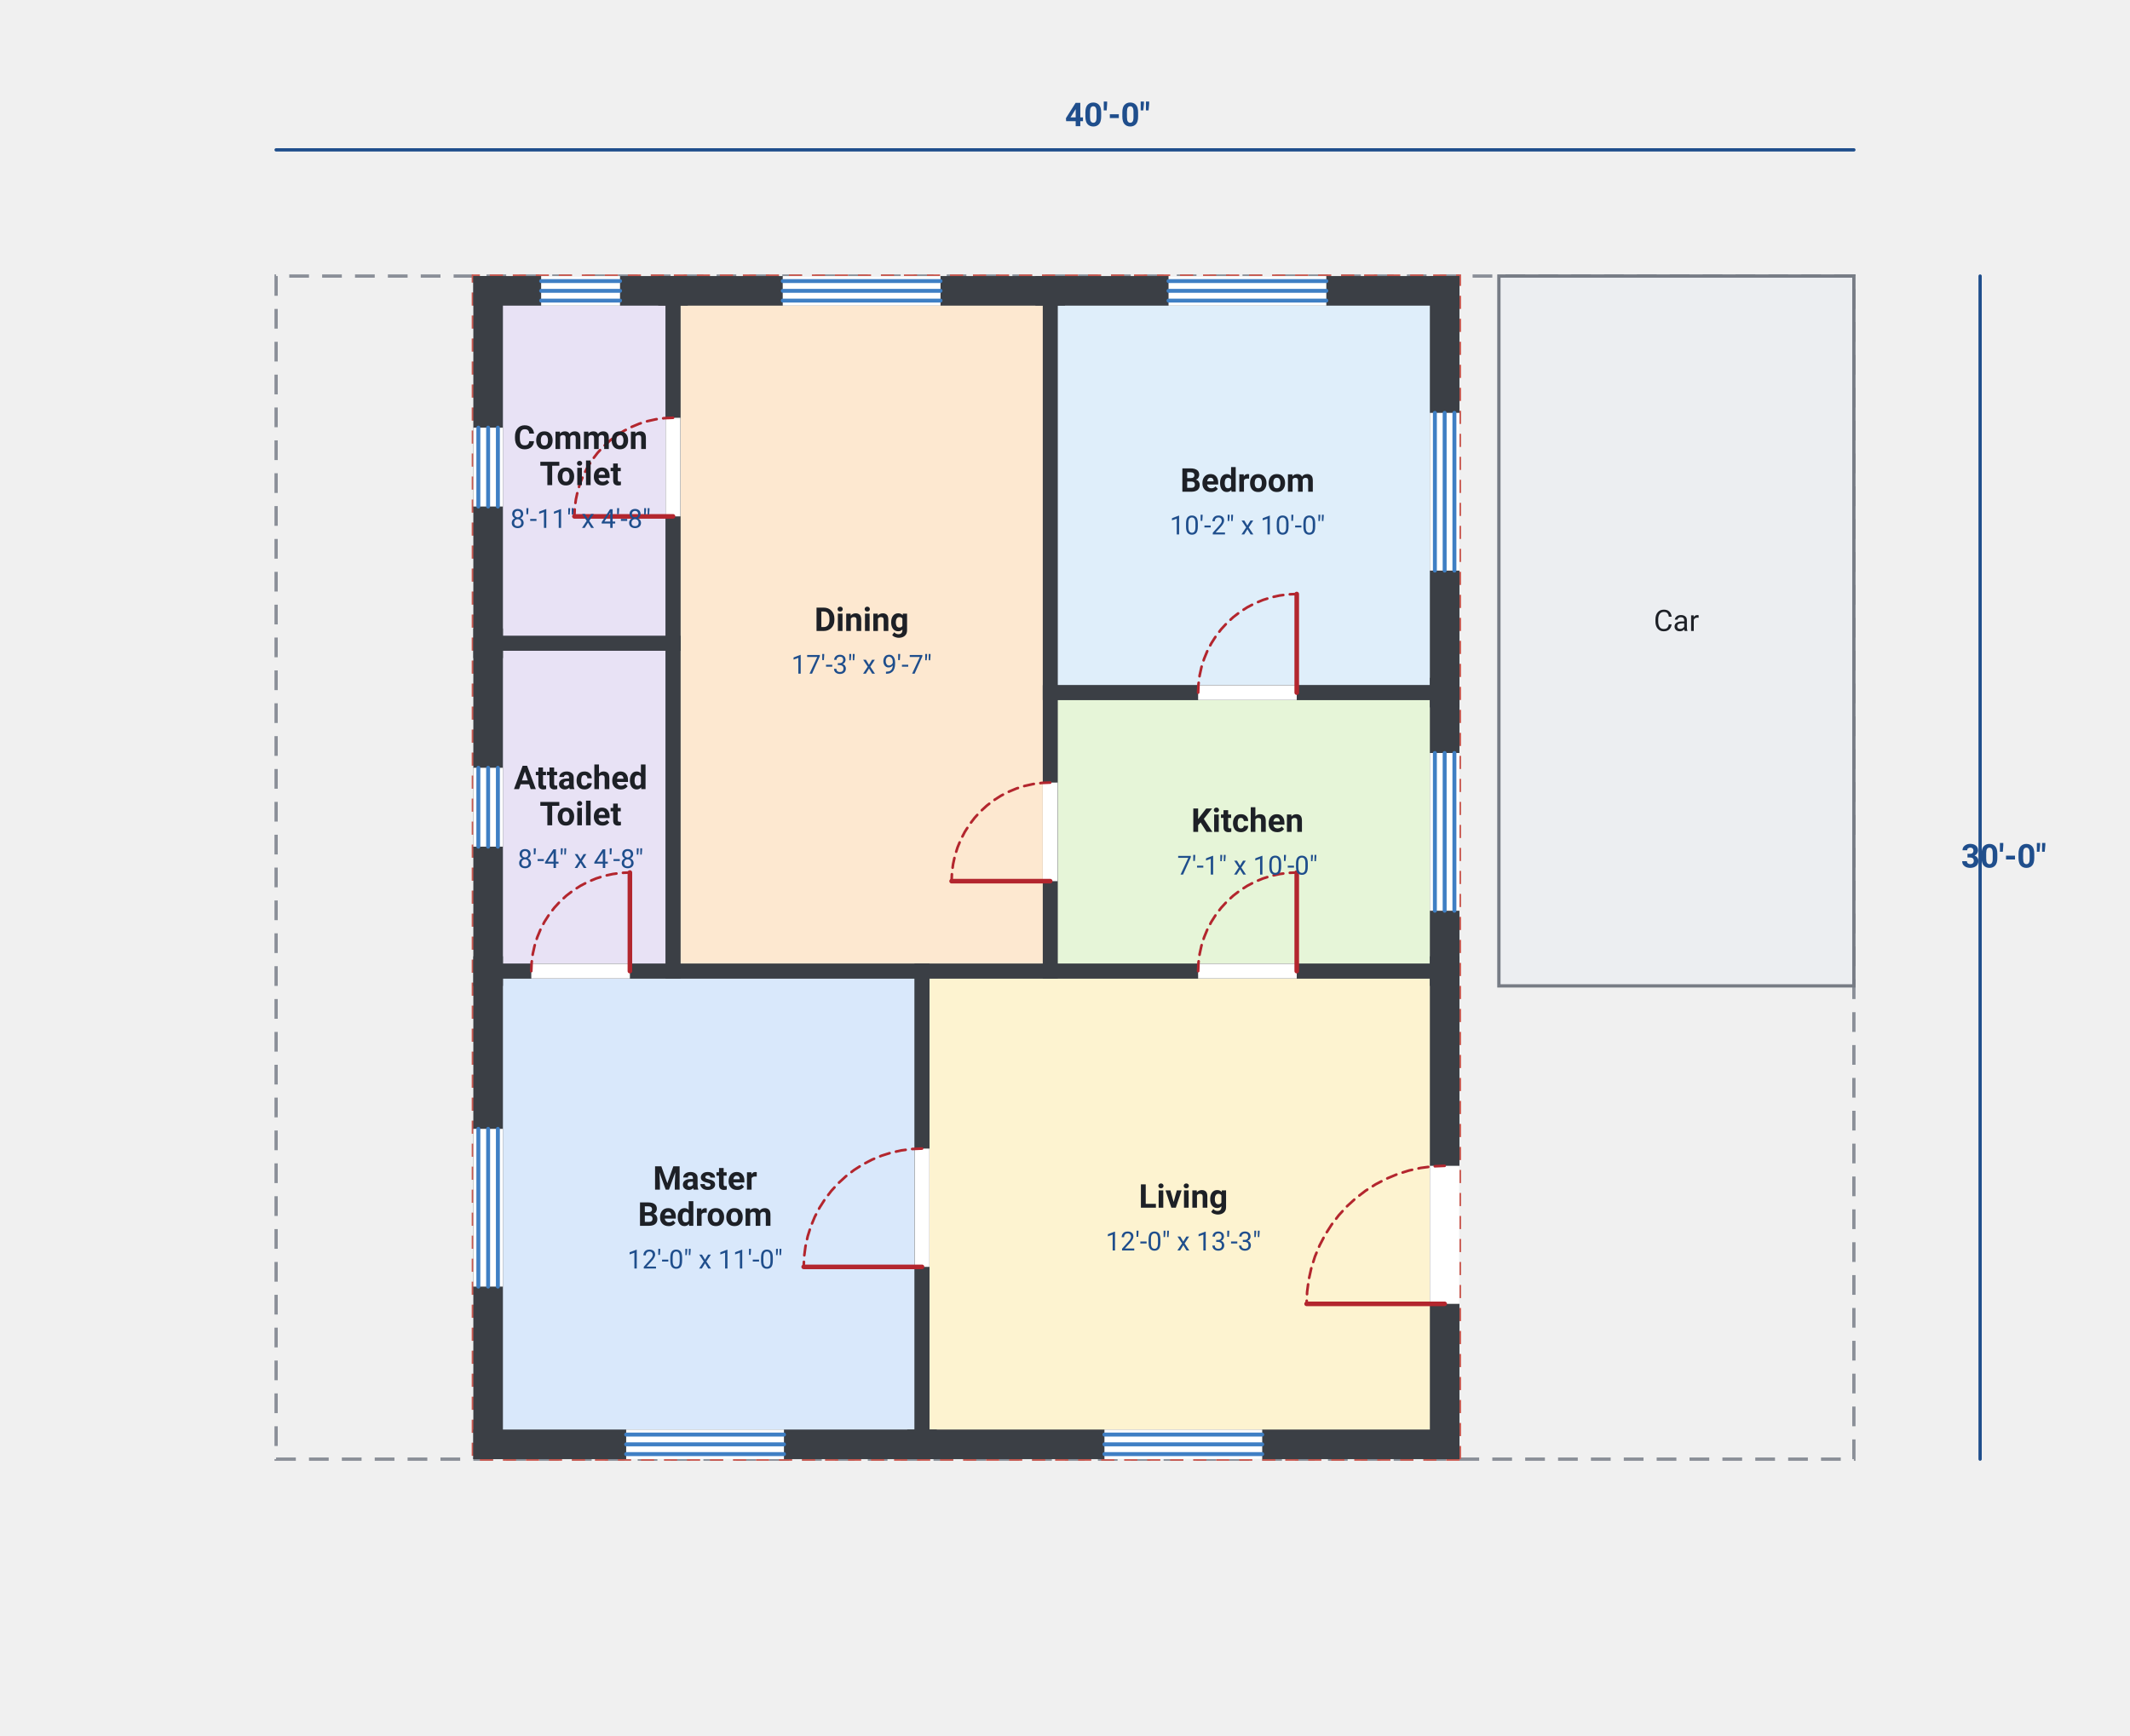
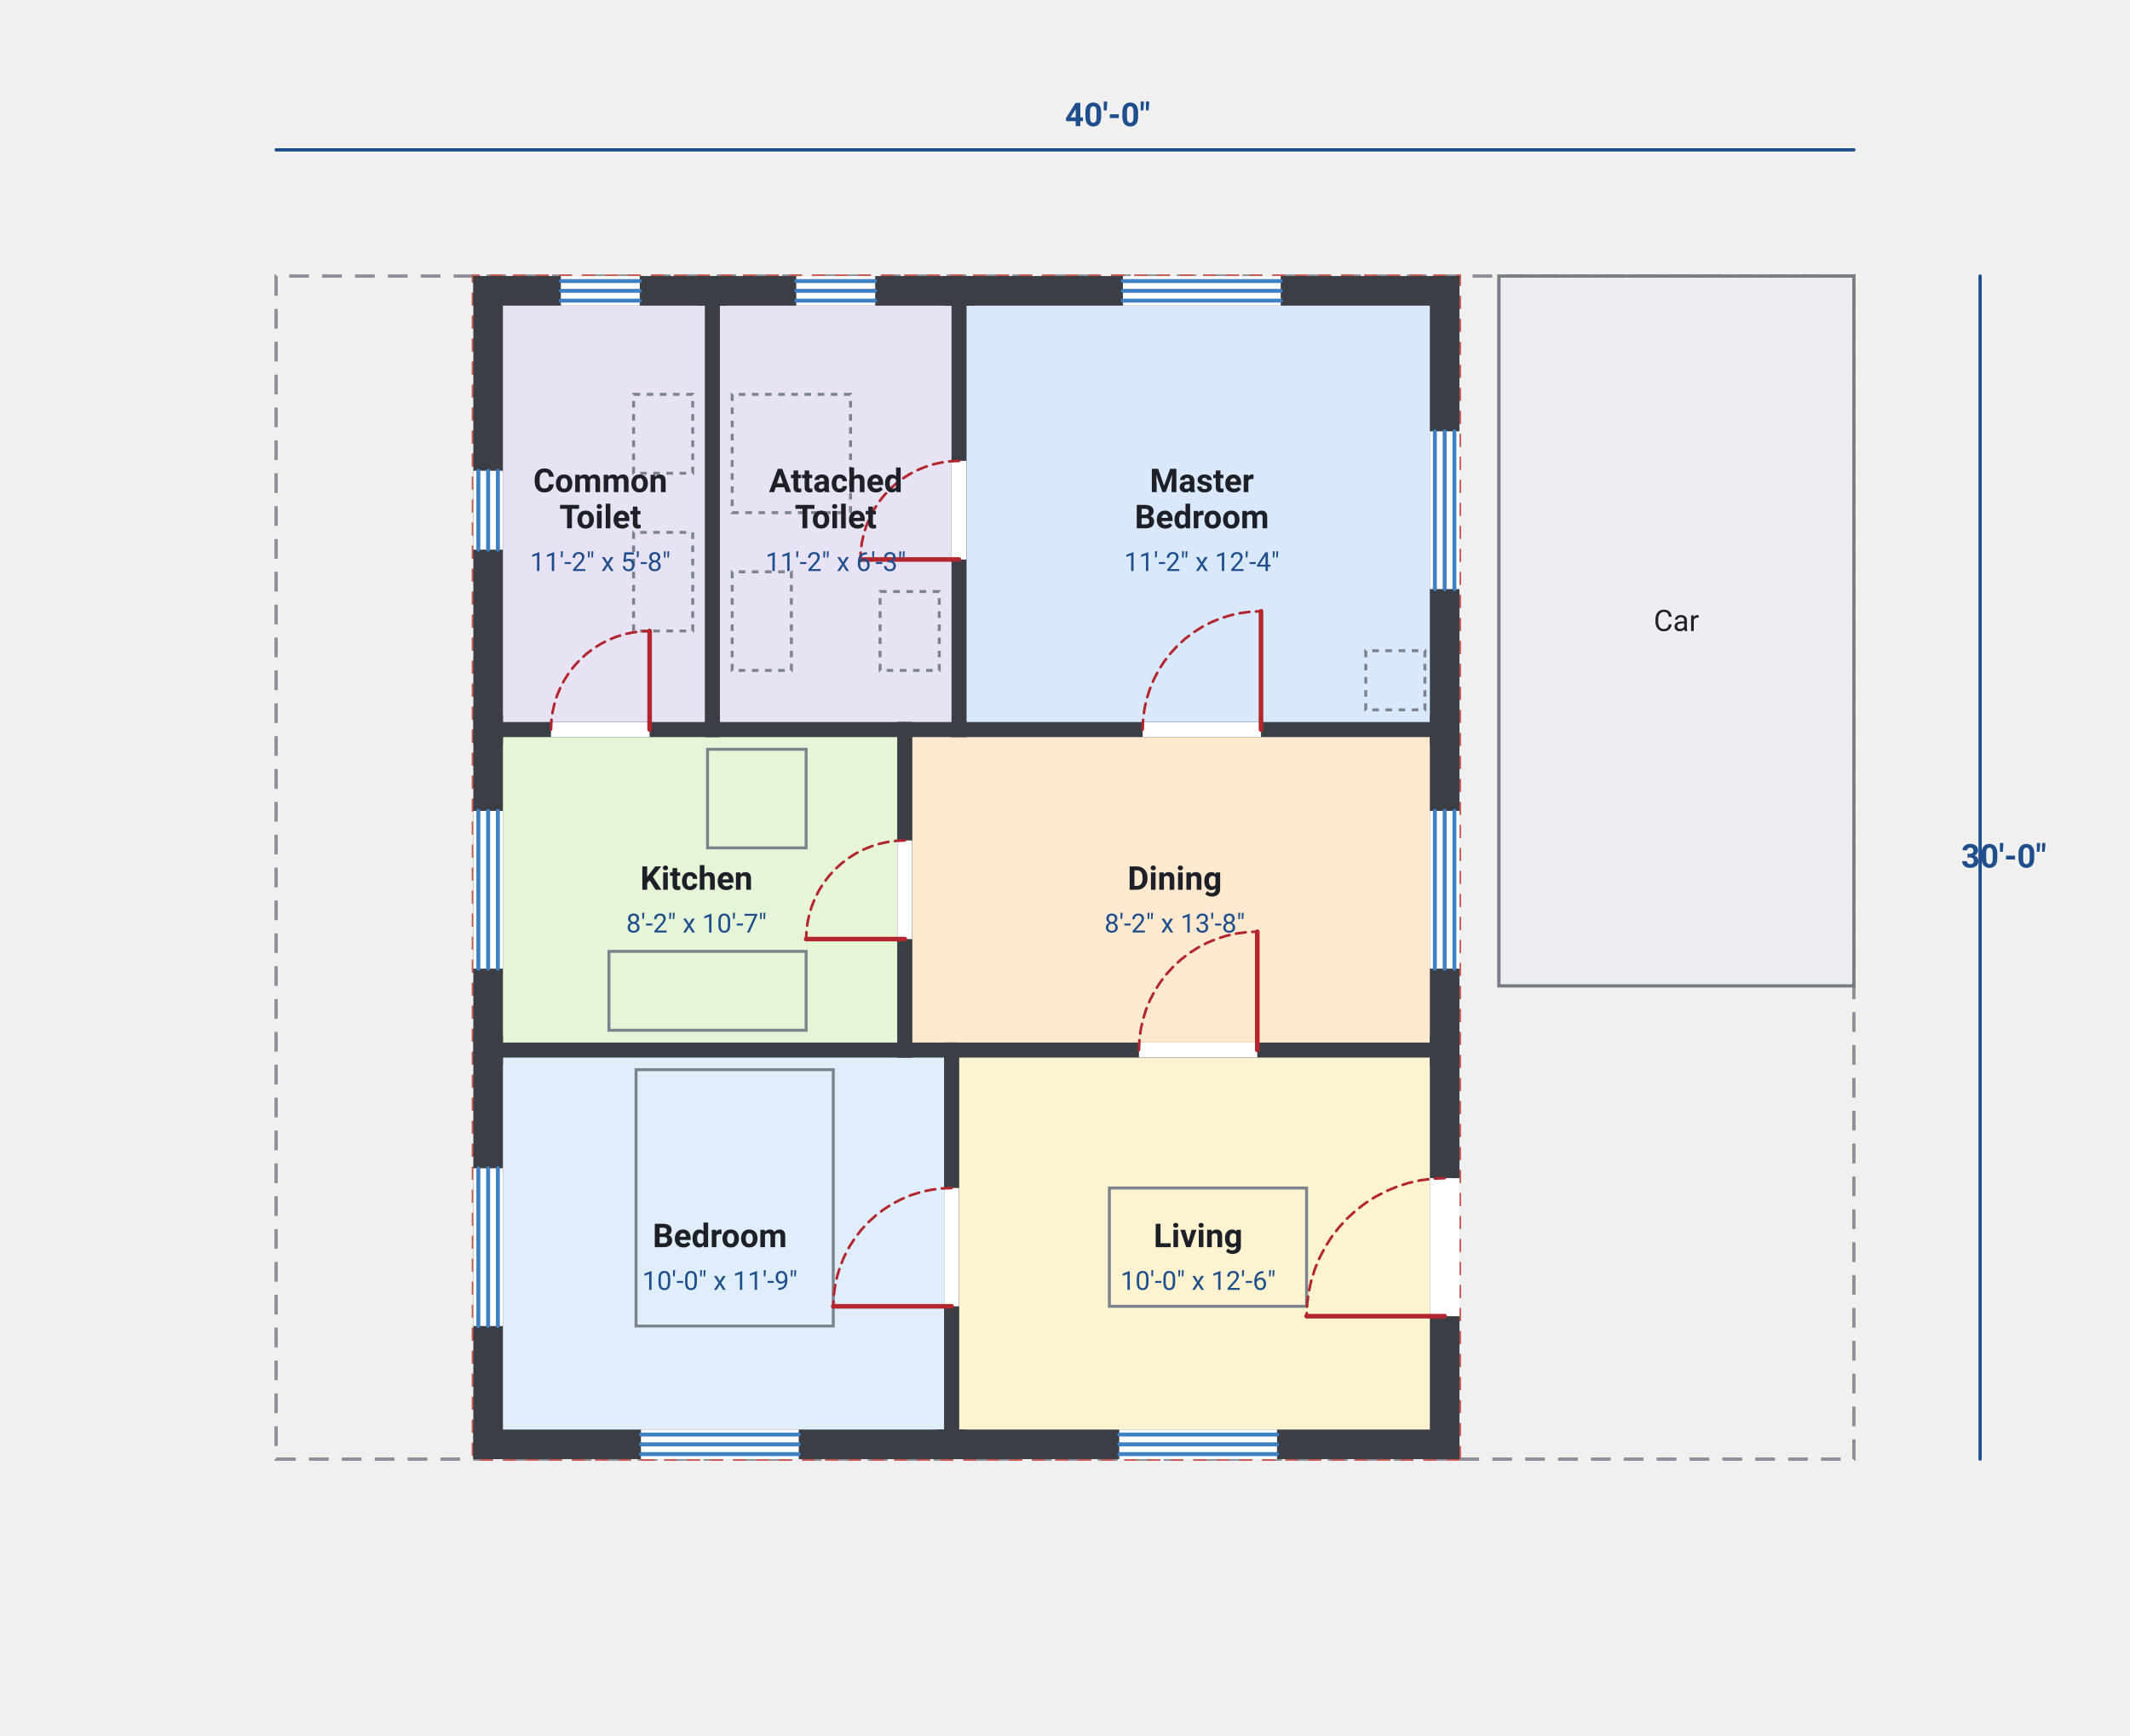
<svg xmlns="http://www.w3.org/2000/svg" viewBox="0 0 648.00 528.00" width="100%" style="background:#ffffff">
  <polygon points="564.00,444.00 564.00,84.00 84.00,84.00 84.00,444.00" fill="none" stroke="#8a8f98" stroke-width="1" stroke-dasharray="6 4" data-layer="plot" />
  <polygon points="444.00,444.00 444.00,84.00 144.00,84.00 144.00,444.00" fill="none" stroke="#c9584f" stroke-width="1" stroke-dasharray="4 3" data-layer="plot" />
-   <polygon points="439.50,439.50 439.50,295.50 280.50,295.50 280.50,439.50" fill="#fdf3d0" data-layer="rooms" />
-   <polygon points="280.50,439.50 280.50,295.50 148.50,295.50 148.50,439.50" fill="#d9e8fb" data-layer="rooms" />
-   <polygon points="439.50,295.50 439.50,210.75 319.50,210.75 319.50,295.50" fill="#e6f5d8" data-layer="rooms" />
-   <polygon points="439.50,210.75 439.50,88.50 319.50,88.50 319.50,210.75" fill="#dfeefa" data-layer="rooms" />
-   <polygon points="319.50,295.50 319.50,88.50 204.75,88.50 204.75,295.50" fill="#fde8d0" data-layer="rooms" />
-   <polygon points="204.75,295.50 204.75,195.75 148.50,195.75 148.50,295.50" fill="#e8e2f5" data-layer="rooms" />
-   <polygon points="204.75,195.75 204.75,88.50 148.50,88.50 148.50,195.75" fill="#e8e2f5" data-layer="rooms" />
+   <polygon points="439.50,439.50 439.50,319.50 289.50,319.50 289.50,439.50" fill="#fdf3d0" data-layer="rooms" />
+   <polygon points="289.50,439.50 289.50,319.50 148.50,319.50 148.50,439.50" fill="#dfeefa" data-layer="rooms" />
+   <polygon points="439.50,319.50 439.50,222.00 275.25,222.00 275.25,319.50" fill="#fde8d0" data-layer="rooms" />
+   <polygon points="275.25,319.50 275.25,222.00 148.50,222.00 148.50,319.50" fill="#e6f5d8" data-layer="rooms" />
+   <polygon points="439.50,222.00 439.50,88.50 291.75,88.50 291.75,222.00" fill="#d9e8fb" data-layer="rooms" />
+   <polygon points="291.75,222.00 291.75,88.50 216.75,88.50 216.75,222.00" fill="#e8e2f5" data-layer="rooms" />
+   <polygon points="216.75,222.00 216.75,88.50 148.50,88.50 148.50,222.00" fill="#e8e2f5" data-layer="rooms" />
  <polygon points="564.00,300.00 564.00,84.00 456.00,84.00 456.00,300.00" fill="#eceef1" stroke="#777c85" stroke-width="1" data-layer="parking" />
  <text x="510.00" y="192.00" font-size="9" fill="#1d2026" text-anchor="middle" font-family="Roboto, Arial, sans-serif" data-layer="parking">Car</text>
-   <polygon points="444.00,444.00 444.00,291.00 435.00,291.00 435.00,444.00" fill="#3b3f45" data-layer="walls" />
-   <polygon points="282.75,441.75 282.75,293.25 278.25,293.25 278.25,441.75" fill="#3b3f45" data-layer="walls" />
-   <polygon points="444.00,444.00 444.00,435.00 276.00,435.00 276.00,444.00" fill="#3b3f45" data-layer="walls" />
-   <polygon points="441.75,297.75 441.75,293.25 278.25,293.25 278.25,297.75" fill="#3b3f45" data-layer="walls" />
-   <polygon points="282.75,441.75 282.75,293.25 278.25,293.25 278.25,441.75" fill="#3b3f45" data-layer="walls" />
-   <polygon points="153.00,444.00 153.00,291.00 144.00,291.00 144.00,444.00" fill="#3b3f45" data-layer="walls" />
-   <polygon points="285.00,444.00 285.00,435.00 144.00,435.00 144.00,444.00" fill="#3b3f45" data-layer="walls" />
-   <polygon points="282.75,297.75 282.75,293.25 146.25,293.25 146.25,297.75" fill="#3b3f45" data-layer="walls" />
-   <polygon points="444.00,300.00 444.00,206.25 435.00,206.25 435.00,300.00" fill="#3b3f45" data-layer="walls" />
-   <polygon points="321.75,297.75 321.75,208.50 317.25,208.50 317.25,297.75" fill="#3b3f45" data-layer="walls" />
-   <polygon points="441.75,297.75 441.75,293.25 317.25,293.25 317.25,297.75" fill="#3b3f45" data-layer="walls" />
-   <polygon points="441.75,213.00 441.75,208.50 317.25,208.50 317.25,213.00" fill="#3b3f45" data-layer="walls" />
-   <polygon points="444.00,215.25 444.00,84.00 435.00,84.00 435.00,215.25" fill="#3b3f45" data-layer="walls" />
-   <polygon points="321.75,213.00 321.75,86.25 317.25,86.25 317.25,213.00" fill="#3b3f45" data-layer="walls" />
-   <polygon points="441.75,213.00 441.75,208.50 317.25,208.50 317.25,213.00" fill="#3b3f45" data-layer="walls" />
-   <polygon points="444.00,93.00 444.00,84.00 315.00,84.00 315.00,93.00" fill="#3b3f45" data-layer="walls" />
-   <polygon points="321.75,297.75 321.75,86.25 317.25,86.25 317.25,297.75" fill="#3b3f45" data-layer="walls" />
-   <polygon points="207.00,297.75 207.00,86.25 202.50,86.25 202.50,297.75" fill="#3b3f45" data-layer="walls" />
-   <polygon points="321.75,297.75 321.75,293.25 202.50,293.25 202.50,297.75" fill="#3b3f45" data-layer="walls" />
-   <polygon points="324.00,93.00 324.00,84.00 200.25,84.00 200.25,93.00" fill="#3b3f45" data-layer="walls" />
-   <polygon points="207.00,297.75 207.00,193.50 202.50,193.50 202.50,297.75" fill="#3b3f45" data-layer="walls" />
-   <polygon points="153.00,300.00 153.00,191.25 144.00,191.25 144.00,300.00" fill="#3b3f45" data-layer="walls" />
-   <polygon points="207.00,297.75 207.00,293.25 146.25,293.25 146.25,297.75" fill="#3b3f45" data-layer="walls" />
-   <polygon points="207.00,198.00 207.00,193.50 146.25,193.50 146.25,198.00" fill="#3b3f45" data-layer="walls" />
-   <polygon points="207.00,198.00 207.00,86.25 202.50,86.25 202.50,198.00" fill="#3b3f45" data-layer="walls" />
-   <polygon points="153.00,200.25 153.00,84.00 144.00,84.00 144.00,200.25" fill="#3b3f45" data-layer="walls" />
-   <polygon points="207.00,198.00 207.00,193.50 146.25,193.50 146.25,198.00" fill="#3b3f45" data-layer="walls" />
-   <polygon points="209.25,93.00 209.25,84.00 144.00,84.00 144.00,93.00" fill="#3b3f45" data-layer="walls" />
-   <polygon points="435.00,396.75 435.00,354.75 444.00,354.75 444.00,396.75" fill="#ffffff" data-layer="openings" />
-   <polyline points="439.50,396.75 397.50,396.75" fill="none" stroke="#b3262e" stroke-width="1.4" stroke-linecap="round" data-layer="openings" />
-   <polyline points="439.50,354.75 435.84,354.91 432.21,355.39 428.63,356.18 425.14,357.28 421.75,358.69 418.50,360.38 415.41,362.35 412.50,364.58 409.80,367.05 407.33,369.75 405.10,372.66 403.13,375.75 401.44,379.00 400.03,382.39 398.93,385.88 398.14,389.46 397.66,393.09 397.50,396.75" fill="none" stroke="#b3262e" stroke-width="0.8" stroke-linecap="round" stroke-dasharray="3 2" data-layer="openings" />
-   <polygon points="278.25,385.50 278.25,349.50 282.75,349.50 282.75,385.50" fill="#ffffff" data-layer="openings" />
-   <polyline points="280.50,385.50 244.50,385.50" fill="none" stroke="#b3262e" stroke-width="1.4" stroke-linecap="round" data-layer="openings" />
-   <polyline points="280.50,349.50 277.36,349.64 274.25,350.05 271.18,350.73 268.19,351.67 265.29,352.87 262.50,354.32 259.85,356.01 257.36,357.92 255.04,360.04 252.92,362.36 251.01,364.85 249.32,367.50 247.87,370.29 246.67,373.19 245.73,376.18 245.05,379.25 244.64,382.36 244.50,385.50" fill="none" stroke="#b3262e" stroke-width="0.8" stroke-linecap="round" stroke-dasharray="3 2" data-layer="openings" />
-   <polygon points="394.50,297.75 364.50,297.75 364.50,293.25 394.50,293.25" fill="#ffffff" data-layer="openings" />
-   <polyline points="394.50,295.50 394.50,265.50" fill="none" stroke="#b3262e" stroke-width="1.4" stroke-linecap="round" data-layer="openings" />
-   <polyline points="364.50,295.50 364.61,292.89 364.96,290.29 365.52,287.74 366.31,285.24 367.31,282.82 368.52,280.50 369.93,278.29 371.52,276.22 373.29,274.29 375.22,272.52 377.29,270.93 379.50,269.52 381.82,268.31 384.24,267.31 386.74,266.52 389.29,265.96 391.89,265.61 394.50,265.50" fill="none" stroke="#b3262e" stroke-width="0.8" stroke-linecap="round" stroke-dasharray="3 2" data-layer="openings" />
-   <polygon points="394.50,213.00 364.50,213.00 364.50,208.50 394.50,208.50" fill="#ffffff" data-layer="openings" />
-   <polyline points="394.50,210.75 394.50,180.75" fill="none" stroke="#b3262e" stroke-width="1.4" stroke-linecap="round" data-layer="openings" />
-   <polyline points="364.50,210.75 364.61,208.14 364.96,205.54 365.52,202.99 366.31,200.49 367.31,198.07 368.52,195.75 369.93,193.54 371.52,191.47 373.29,189.54 375.22,187.77 377.29,186.18 379.50,184.77 381.82,183.56 384.24,182.56 386.74,181.77 389.29,181.21 391.89,180.86 394.50,180.75" fill="none" stroke="#b3262e" stroke-width="0.8" stroke-linecap="round" stroke-dasharray="3 2" data-layer="openings" />
-   <polygon points="317.25,268.13 317.25,238.13 321.75,238.13 321.75,268.13" fill="#ffffff" data-layer="openings" />
-   <polyline points="319.50,268.13 289.50,268.13" fill="none" stroke="#b3262e" stroke-width="1.4" stroke-linecap="round" data-layer="openings" />
-   <polyline points="319.50,238.13 316.89,238.24 314.29,238.58 311.74,239.15 309.24,239.93 306.82,240.94 304.50,242.14 302.29,243.55 300.22,245.14 298.29,246.91 296.52,248.84 294.93,250.92 293.52,253.13 292.31,255.45 291.31,257.86 290.52,260.36 289.96,262.92 289.61,265.51 289.50,268.13" fill="none" stroke="#b3262e" stroke-width="0.8" stroke-linecap="round" stroke-dasharray="3 2" data-layer="openings" />
-   <polygon points="202.50,157.13 202.50,127.13 207.00,127.13 207.00,157.13" fill="#ffffff" data-layer="openings" />
-   <polyline points="204.75,157.13 174.75,157.13" fill="none" stroke="#b3262e" stroke-width="1.4" stroke-linecap="round" data-layer="openings" />
-   <polyline points="204.75,127.13 202.14,127.24 199.54,127.58 196.99,128.15 194.49,128.93 192.07,129.94 189.75,131.14 187.54,132.55 185.47,134.14 183.54,135.91 181.77,137.84 180.18,139.92 178.77,142.13 177.56,144.45 176.56,146.86 175.77,149.36 175.21,151.92 174.86,154.51 174.75,157.13" fill="none" stroke="#b3262e" stroke-width="0.8" stroke-linecap="round" stroke-dasharray="3 2" data-layer="openings" />
-   <polygon points="191.63,297.75 161.63,297.75 161.63,293.25 191.63,293.25" fill="#ffffff" data-layer="openings" />
-   <polyline points="191.63,295.50 191.63,265.50" fill="none" stroke="#b3262e" stroke-width="1.4" stroke-linecap="round" data-layer="openings" />
-   <polyline points="161.63,295.50 161.74,292.89 162.08,290.29 162.65,287.74 163.43,285.24 164.44,282.82 165.64,280.50 167.05,278.29 168.64,276.22 170.41,274.29 172.34,272.52 174.42,270.93 176.63,269.52 178.95,268.31 181.36,267.31 183.86,266.52 186.42,265.96 189.01,265.61 191.63,265.50" fill="none" stroke="#b3262e" stroke-width="0.8" stroke-linecap="round" stroke-dasharray="3 2" data-layer="openings" />
-   <polygon points="384.00,444.00 336.00,444.00 336.00,435.00 384.00,435.00" fill="#ffffff" data-layer="openings" />
-   <polyline points="384.00,436.53 336.00,436.53" fill="none" stroke="#3f7fc4" stroke-width="1.2" stroke-linecap="round" data-layer="openings" />
-   <polyline points="384.00,439.50 336.00,439.50" fill="none" stroke="#3f7fc4" stroke-width="1.2" stroke-linecap="round" data-layer="openings" />
-   <polyline points="384.00,442.47 336.00,442.47" fill="none" stroke="#3f7fc4" stroke-width="1.2" stroke-linecap="round" data-layer="openings" />
-   <polygon points="144.00,391.50 144.00,343.50 153.00,343.50 153.00,391.50" fill="#ffffff" data-layer="openings" />
-   <polyline points="151.47,391.50 151.47,343.50" fill="none" stroke="#3f7fc4" stroke-width="1.2" stroke-linecap="round" data-layer="openings" />
-   <polyline points="148.50,391.50 148.50,343.50" fill="none" stroke="#3f7fc4" stroke-width="1.2" stroke-linecap="round" data-layer="openings" />
-   <polyline points="145.53,391.50 145.53,343.50" fill="none" stroke="#3f7fc4" stroke-width="1.2" stroke-linecap="round" data-layer="openings" />
-   <polygon points="238.50,444.00 190.50,444.00 190.50,435.00 238.50,435.00" fill="#ffffff" data-layer="openings" />
-   <polyline points="238.50,436.53 190.50,436.53" fill="none" stroke="#3f7fc4" stroke-width="1.2" stroke-linecap="round" data-layer="openings" />
-   <polyline points="238.50,439.50 190.50,439.50" fill="none" stroke="#3f7fc4" stroke-width="1.2" stroke-linecap="round" data-layer="openings" />
-   <polyline points="238.50,442.47 190.50,442.47" fill="none" stroke="#3f7fc4" stroke-width="1.2" stroke-linecap="round" data-layer="openings" />
-   <polygon points="435.00,277.13 435.00,229.13 444.00,229.13 444.00,277.13" fill="#ffffff" data-layer="openings" />
-   <polyline points="442.47,277.13 442.47,229.13" fill="none" stroke="#3f7fc4" stroke-width="1.2" stroke-linecap="round" data-layer="openings" />
-   <polyline points="439.50,277.13 439.50,229.13" fill="none" stroke="#3f7fc4" stroke-width="1.2" stroke-linecap="round" data-layer="openings" />
-   <polyline points="436.53,277.13 436.53,229.13" fill="none" stroke="#3f7fc4" stroke-width="1.2" stroke-linecap="round" data-layer="openings" />
-   <polygon points="435.00,173.63 435.00,125.63 444.00,125.63 444.00,173.63" fill="#ffffff" data-layer="openings" />
-   <polyline points="442.47,173.63 442.47,125.63" fill="none" stroke="#3f7fc4" stroke-width="1.2" stroke-linecap="round" data-layer="openings" />
-   <polyline points="439.50,173.63 439.50,125.63" fill="none" stroke="#3f7fc4" stroke-width="1.2" stroke-linecap="round" data-layer="openings" />
-   <polyline points="436.53,173.63 436.53,125.63" fill="none" stroke="#3f7fc4" stroke-width="1.2" stroke-linecap="round" data-layer="openings" />
-   <polygon points="403.50,93.00 355.50,93.00 355.50,84.00 403.50,84.00" fill="#ffffff" data-layer="openings" />
-   <polyline points="403.50,85.53 355.50,85.53" fill="none" stroke="#3f7fc4" stroke-width="1.2" stroke-linecap="round" data-layer="openings" />
-   <polyline points="403.50,88.50 355.50,88.50" fill="none" stroke="#3f7fc4" stroke-width="1.2" stroke-linecap="round" data-layer="openings" />
-   <polyline points="403.50,91.47 355.50,91.47" fill="none" stroke="#3f7fc4" stroke-width="1.2" stroke-linecap="round" data-layer="openings" />
-   <polygon points="286.13,93.00 238.13,93.00 238.13,84.00 286.13,84.00" fill="#ffffff" data-layer="openings" />
-   <polyline points="286.13,85.53 238.13,85.53" fill="none" stroke="#3f7fc4" stroke-width="1.2" stroke-linecap="round" data-layer="openings" />
-   <polyline points="286.13,88.50 238.13,88.50" fill="none" stroke="#3f7fc4" stroke-width="1.2" stroke-linecap="round" data-layer="openings" />
-   <polyline points="286.13,91.47 238.13,91.47" fill="none" stroke="#3f7fc4" stroke-width="1.2" stroke-linecap="round" data-layer="openings" />
-   <polygon points="144.00,257.63 144.00,233.63 153.00,233.63 153.00,257.63" fill="#ffffff" data-layer="openings" />
-   <polyline points="151.47,257.63 151.47,233.63" fill="none" stroke="#3f7fc4" stroke-width="1.2" stroke-linecap="round" data-layer="openings" />
-   <polyline points="148.50,257.63 148.50,233.63" fill="none" stroke="#3f7fc4" stroke-width="1.2" stroke-linecap="round" data-layer="openings" />
-   <polyline points="145.53,257.63 145.53,233.63" fill="none" stroke="#3f7fc4" stroke-width="1.2" stroke-linecap="round" data-layer="openings" />
-   <polygon points="144.00,154.13 144.00,130.13 153.00,130.13 153.00,154.13" fill="#ffffff" data-layer="openings" />
-   <polyline points="151.47,154.13 151.47,130.13" fill="none" stroke="#3f7fc4" stroke-width="1.2" stroke-linecap="round" data-layer="openings" />
-   <polyline points="148.50,154.13 148.50,130.13" fill="none" stroke="#3f7fc4" stroke-width="1.2" stroke-linecap="round" data-layer="openings" />
-   <polyline points="145.53,154.13 145.53,130.13" fill="none" stroke="#3f7fc4" stroke-width="1.2" stroke-linecap="round" data-layer="openings" />
-   <polygon points="188.63,93.00 164.63,93.00 164.63,84.00 188.63,84.00" fill="#ffffff" data-layer="openings" />
-   <polyline points="188.63,85.53 164.63,85.53" fill="none" stroke="#3f7fc4" stroke-width="1.2" stroke-linecap="round" data-layer="openings" />
-   <polyline points="188.63,88.50 164.63,88.50" fill="none" stroke="#3f7fc4" stroke-width="1.2" stroke-linecap="round" data-layer="openings" />
-   <polyline points="188.63,91.47 164.63,91.47" fill="none" stroke="#3f7fc4" stroke-width="1.2" stroke-linecap="round" data-layer="openings" />
-   <text x="360.00" y="367.50" font-size="10" fill="#1d2026" text-anchor="middle" font-family="Roboto, Arial, sans-serif" font-weight="700" data-layer="labels">Living</text>
-   <text x="360.00" y="380.50" font-size="8" fill="#1f4e8c" text-anchor="middle" font-family="Roboto, Arial, sans-serif" data-layer="dimensions">12'-0" x 13'-3"</text>
-   <text x="214.50" y="362.00" font-size="10" fill="#1d2026" text-anchor="middle" font-family="Roboto, Arial, sans-serif" font-weight="700" data-layer="labels">Master</text>
-   <text x="214.50" y="373.00" font-size="10" fill="#1d2026" text-anchor="middle" font-family="Roboto, Arial, sans-serif" font-weight="700" data-layer="labels">Bedroom</text>
-   <text x="214.50" y="386.00" font-size="8" fill="#1f4e8c" text-anchor="middle" font-family="Roboto, Arial, sans-serif" data-layer="dimensions">12'-0" x 11'-0"</text>
-   <text x="379.50" y="253.13" font-size="10" fill="#1d2026" text-anchor="middle" font-family="Roboto, Arial, sans-serif" font-weight="700" data-layer="labels">Kitchen</text>
-   <text x="379.50" y="266.13" font-size="8" fill="#1f4e8c" text-anchor="middle" font-family="Roboto, Arial, sans-serif" data-layer="dimensions">7'-1" x 10'-0"</text>
-   <text x="379.50" y="149.63" font-size="10" fill="#1d2026" text-anchor="middle" font-family="Roboto, Arial, sans-serif" font-weight="700" data-layer="labels">Bedroom</text>
-   <text x="379.50" y="162.63" font-size="8" fill="#1f4e8c" text-anchor="middle" font-family="Roboto, Arial, sans-serif" data-layer="dimensions">10'-2" x 10'-0"</text>
-   <text x="262.13" y="192.00" font-size="10" fill="#1d2026" text-anchor="middle" font-family="Roboto, Arial, sans-serif" font-weight="700" data-layer="labels">Dining</text>
-   <text x="262.13" y="205.00" font-size="8" fill="#1f4e8c" text-anchor="middle" font-family="Roboto, Arial, sans-serif" data-layer="dimensions">17'-3" x 9'-7"</text>
-   <text x="176.63" y="240.13" font-size="10" fill="#1d2026" text-anchor="middle" font-family="Roboto, Arial, sans-serif" font-weight="700" data-layer="labels">Attached</text>
-   <text x="176.63" y="251.13" font-size="10" fill="#1d2026" text-anchor="middle" font-family="Roboto, Arial, sans-serif" font-weight="700" data-layer="labels">Toilet</text>
-   <text x="176.63" y="264.13" font-size="8" fill="#1f4e8c" text-anchor="middle" font-family="Roboto, Arial, sans-serif" data-layer="dimensions">8'-4" x 4'-8"</text>
-   <text x="176.63" y="136.63" font-size="10" fill="#1d2026" text-anchor="middle" font-family="Roboto, Arial, sans-serif" font-weight="700" data-layer="labels">Common</text>
-   <text x="176.63" y="147.63" font-size="10" fill="#1d2026" text-anchor="middle" font-family="Roboto, Arial, sans-serif" font-weight="700" data-layer="labels">Toilet</text>
-   <text x="176.63" y="160.63" font-size="8" fill="#1f4e8c" text-anchor="middle" font-family="Roboto, Arial, sans-serif" data-layer="dimensions">8'-11" x 4'-8"</text>
+   <polygon points="433.50,216.00 433.50,198.00 415.50,198.00 415.50,216.00" fill="none" stroke="#7d838c" stroke-width="0.9" stroke-dasharray="2 2" data-layer="furniture" />
+   <polygon points="397.50,397.50 397.50,361.50 337.50,361.50 337.50,397.50" fill="none" stroke="#7d838c" stroke-width="0.9" data-layer="furniture" />
+   <polygon points="253.50,403.50 253.50,325.50 193.50,325.50 193.50,403.50" fill="none" stroke="#7d838c" stroke-width="0.9" data-layer="furniture" />
+   <polygon points="245.25,313.50 245.25,289.50 185.25,289.50 185.25,313.50" fill="none" stroke="#7d838c" stroke-width="0.9" data-layer="furniture" />
+   <polygon points="245.25,258.00 245.25,228.00 215.25,228.00 215.25,258.00" fill="none" stroke="#7d838c" stroke-width="0.9" data-layer="furniture" />
+   <polygon points="240.75,204.00 240.75,174.00 222.75,174.00 222.75,204.00" fill="none" stroke="#7d838c" stroke-width="0.9" stroke-dasharray="2 2" data-layer="furniture" />
+   <polygon points="285.75,204.00 285.75,180.00 267.75,180.00 267.75,204.00" fill="none" stroke="#7d838c" stroke-width="0.9" stroke-dasharray="2 2" data-layer="furniture" />
+   <polygon points="258.75,156.00 258.75,120.00 222.75,120.00 222.75,156.00" fill="none" stroke="#7d838c" stroke-width="0.9" stroke-dasharray="2 2" data-layer="furniture" />
+   <polygon points="210.75,192.00 210.75,162.00 192.75,162.00 192.75,192.00" fill="none" stroke="#7d838c" stroke-width="0.9" stroke-dasharray="2 2" data-layer="furniture" />
+   <polygon points="210.75,144.00 210.75,120.00 192.75,120.00 192.75,144.00" fill="none" stroke="#7d838c" stroke-width="0.9" stroke-dasharray="2 2" data-layer="furniture" />
+   <polygon points="444.00,444.00 444.00,315.00 435.00,315.00 435.00,444.00" fill="#3b3f45" data-layer="walls" />
+   <polygon points="291.75,441.75 291.75,317.25 287.25,317.25 287.25,441.75" fill="#3b3f45" data-layer="walls" />
+   <polygon points="444.00,444.00 444.00,435.00 285.00,435.00 285.00,444.00" fill="#3b3f45" data-layer="walls" />
+   <polygon points="441.75,321.75 441.75,317.25 287.25,317.25 287.25,321.75" fill="#3b3f45" data-layer="walls" />
+   <polygon points="291.75,441.75 291.75,317.25 287.25,317.25 287.25,441.75" fill="#3b3f45" data-layer="walls" />
+   <polygon points="153.00,444.00 153.00,315.00 144.00,315.00 144.00,444.00" fill="#3b3f45" data-layer="walls" />
+   <polygon points="294.00,444.00 294.00,435.00 144.00,435.00 144.00,444.00" fill="#3b3f45" data-layer="walls" />
+   <polygon points="291.75,321.75 291.75,317.25 146.25,317.25 146.25,321.75" fill="#3b3f45" data-layer="walls" />
+   <polygon points="444.00,324.00 444.00,217.50 435.00,217.50 435.00,324.00" fill="#3b3f45" data-layer="walls" />
+   <polygon points="277.50,321.75 277.50,219.75 273.00,219.75 273.00,321.75" fill="#3b3f45" data-layer="walls" />
+   <polygon points="441.75,321.75 441.75,317.25 273.00,317.25 273.00,321.75" fill="#3b3f45" data-layer="walls" />
+   <polygon points="441.75,224.25 441.75,219.75 273.00,219.75 273.00,224.25" fill="#3b3f45" data-layer="walls" />
+   <polygon points="277.50,321.75 277.50,219.75 273.00,219.75 273.00,321.75" fill="#3b3f45" data-layer="walls" />
+   <polygon points="153.00,324.00 153.00,217.50 144.00,217.50 144.00,324.00" fill="#3b3f45" data-layer="walls" />
+   <polygon points="277.50,321.75 277.50,317.25 146.25,317.25 146.25,321.75" fill="#3b3f45" data-layer="walls" />
+   <polygon points="277.50,224.25 277.50,219.75 146.25,219.75 146.25,224.25" fill="#3b3f45" data-layer="walls" />
+   <polygon points="444.00,226.50 444.00,84.00 435.00,84.00 435.00,226.50" fill="#3b3f45" data-layer="walls" />
+   <polygon points="294.00,224.25 294.00,86.25 289.50,86.25 289.50,224.25" fill="#3b3f45" data-layer="walls" />
+   <polygon points="441.75,224.25 441.75,219.75 289.50,219.75 289.50,224.25" fill="#3b3f45" data-layer="walls" />
+   <polygon points="444.00,93.00 444.00,84.00 287.25,84.00 287.25,93.00" fill="#3b3f45" data-layer="walls" />
+   <polygon points="294.00,224.25 294.00,86.25 289.50,86.25 289.50,224.25" fill="#3b3f45" data-layer="walls" />
+   <polygon points="219.00,224.25 219.00,86.25 214.50,86.25 214.50,224.25" fill="#3b3f45" data-layer="walls" />
+   <polygon points="294.00,224.25 294.00,219.75 214.50,219.75 214.50,224.25" fill="#3b3f45" data-layer="walls" />
+   <polygon points="296.25,93.00 296.25,84.00 212.25,84.00 212.25,93.00" fill="#3b3f45" data-layer="walls" />
+   <polygon points="219.00,224.25 219.00,86.25 214.50,86.25 214.50,224.25" fill="#3b3f45" data-layer="walls" />
+   <polygon points="153.00,226.50 153.00,84.00 144.00,84.00 144.00,226.50" fill="#3b3f45" data-layer="walls" />
+   <polygon points="219.00,224.25 219.00,219.75 146.25,219.75 146.25,224.25" fill="#3b3f45" data-layer="walls" />
+   <polygon points="221.25,93.00 221.25,84.00 144.00,84.00 144.00,93.00" fill="#3b3f45" data-layer="walls" />
+   <polygon points="435.00,400.50 435.00,358.50 444.00,358.50 444.00,400.50" fill="#ffffff" data-layer="openings" />
+   <polyline points="439.50,400.50 397.50,400.50" fill="none" stroke="#b3262e" stroke-width="1.4" stroke-linecap="round" data-layer="openings" />
+   <polyline points="439.50,358.50 435.84,358.66 432.21,359.14 428.63,359.93 425.14,361.03 421.75,362.44 418.50,364.13 415.41,366.10 412.50,368.33 409.80,370.80 407.33,373.50 405.10,376.41 403.13,379.50 401.44,382.75 400.03,386.14 398.93,389.63 398.14,393.21 397.66,396.84 397.50,400.50" fill="none" stroke="#b3262e" stroke-width="0.8" stroke-linecap="round" stroke-dasharray="3 2" data-layer="openings" />
+   <polygon points="287.25,397.50 287.25,361.50 291.75,361.50 291.75,397.50" fill="#ffffff" data-layer="openings" />
+   <polyline points="289.50,397.50 253.50,397.50" fill="none" stroke="#b3262e" stroke-width="1.4" stroke-linecap="round" data-layer="openings" />
+   <polyline points="289.50,361.50 286.36,361.64 283.25,362.05 280.18,362.73 277.19,363.67 274.29,364.87 271.50,366.32 268.85,368.01 266.36,369.92 264.04,372.04 261.92,374.36 260.01,376.85 258.32,379.50 256.87,382.29 255.67,385.19 254.73,388.18 254.05,391.25 253.64,394.36 253.50,397.50" fill="none" stroke="#b3262e" stroke-width="0.8" stroke-linecap="round" stroke-dasharray="3 2" data-layer="openings" />
+   <polygon points="382.50,321.75 346.50,321.75 346.50,317.25 382.50,317.25" fill="#ffffff" data-layer="openings" />
+   <polyline points="382.50,319.50 382.50,283.50" fill="none" stroke="#b3262e" stroke-width="1.4" stroke-linecap="round" data-layer="openings" />
+   <polyline points="346.50,319.50 346.64,316.36 347.05,313.25 347.73,310.18 348.67,307.19 349.87,304.29 351.32,301.50 353.01,298.85 354.92,296.36 357.04,294.04 359.36,291.92 361.85,290.01 364.50,288.32 367.29,286.87 370.19,285.67 373.18,284.73 376.25,284.05 379.36,283.64 382.50,283.50" fill="none" stroke="#b3262e" stroke-width="0.8" stroke-linecap="round" stroke-dasharray="3 2" data-layer="openings" />
+   <polygon points="273.00,285.75 273.00,255.75 277.50,255.75 277.50,285.75" fill="#ffffff" data-layer="openings" />
+   <polyline points="275.25,285.75 245.25,285.75" fill="none" stroke="#b3262e" stroke-width="1.4" stroke-linecap="round" data-layer="openings" />
+   <polyline points="275.25,255.75 272.64,255.86 270.04,256.21 267.49,256.77 264.99,257.56 262.57,258.56 260.25,259.77 258.04,261.18 255.97,262.77 254.04,264.54 252.27,266.47 250.68,268.54 249.27,270.75 248.06,273.07 247.06,275.49 246.27,277.99 245.71,280.54 245.36,283.14 245.25,285.75" fill="none" stroke="#b3262e" stroke-width="0.8" stroke-linecap="round" stroke-dasharray="3 2" data-layer="openings" />
+   <polygon points="383.63,224.25 347.63,224.25 347.63,219.75 383.63,219.75" fill="#ffffff" data-layer="openings" />
+   <polyline points="383.63,222.00 383.63,186.00" fill="none" stroke="#b3262e" stroke-width="1.4" stroke-linecap="round" data-layer="openings" />
+   <polyline points="347.63,222.00 347.76,218.86 348.17,215.75 348.85,212.68 349.80,209.69 351.00,206.79 352.45,204.00 354.14,201.35 356.05,198.86 358.17,196.54 360.48,194.42 362.98,192.51 365.63,190.82 368.41,189.37 371.31,188.17 374.31,187.23 377.37,186.55 380.49,186.14 383.63,186.00" fill="none" stroke="#b3262e" stroke-width="0.8" stroke-linecap="round" stroke-dasharray="3 2" data-layer="openings" />
+   <polygon points="197.63,224.25 167.63,224.25 167.63,219.75 197.63,219.75" fill="#ffffff" data-layer="openings" />
+   <polyline points="197.63,222.00 197.63,192.00" fill="none" stroke="#b3262e" stroke-width="1.4" stroke-linecap="round" data-layer="openings" />
+   <polyline points="167.63,222.00 167.74,219.39 168.08,216.79 168.65,214.24 169.43,211.74 170.44,209.32 171.64,207.00 173.05,204.79 174.64,202.72 176.41,200.79 178.34,199.02 180.42,197.43 182.63,196.02 184.95,194.81 187.36,193.81 189.86,193.02 192.42,192.46 195.01,192.11 197.63,192.00" fill="none" stroke="#b3262e" stroke-width="0.8" stroke-linecap="round" stroke-dasharray="3 2" data-layer="openings" />
+   <polygon points="289.50,170.25 289.50,140.25 294.00,140.25 294.00,170.25" fill="#ffffff" data-layer="openings" />
+   <polyline points="291.75,170.25 261.75,170.25" fill="none" stroke="#b3262e" stroke-width="1.4" stroke-linecap="round" data-layer="openings" />
+   <polyline points="291.75,140.25 289.14,140.36 286.54,140.71 283.99,141.27 281.49,142.06 279.07,143.06 276.75,144.27 274.54,145.68 272.47,147.27 270.54,149.04 268.77,150.97 267.18,153.04 265.77,155.25 264.56,157.57 263.56,159.99 262.77,162.49 262.21,165.04 261.86,167.64 261.75,170.25" fill="none" stroke="#b3262e" stroke-width="0.8" stroke-linecap="round" stroke-dasharray="3 2" data-layer="openings" />
+   <polygon points="388.50,444.00 340.50,444.00 340.50,435.00 388.50,435.00" fill="#ffffff" data-layer="openings" />
+   <polyline points="388.50,436.53 340.50,436.53" fill="none" stroke="#3f7fc4" stroke-width="1.2" stroke-linecap="round" data-layer="openings" />
+   <polyline points="388.50,439.50 340.50,439.50" fill="none" stroke="#3f7fc4" stroke-width="1.2" stroke-linecap="round" data-layer="openings" />
+   <polyline points="388.50,442.47 340.50,442.47" fill="none" stroke="#3f7fc4" stroke-width="1.2" stroke-linecap="round" data-layer="openings" />
+   <polygon points="144.00,403.50 144.00,355.50 153.00,355.50 153.00,403.50" fill="#ffffff" data-layer="openings" />
+   <polyline points="151.47,403.50 151.47,355.50" fill="none" stroke="#3f7fc4" stroke-width="1.2" stroke-linecap="round" data-layer="openings" />
+   <polyline points="148.50,403.50 148.50,355.50" fill="none" stroke="#3f7fc4" stroke-width="1.2" stroke-linecap="round" data-layer="openings" />
+   <polyline points="145.53,403.50 145.53,355.50" fill="none" stroke="#3f7fc4" stroke-width="1.2" stroke-linecap="round" data-layer="openings" />
+   <polygon points="243.00,444.00 195.00,444.00 195.00,435.00 243.00,435.00" fill="#ffffff" data-layer="openings" />
+   <polyline points="243.00,436.53 195.00,436.53" fill="none" stroke="#3f7fc4" stroke-width="1.2" stroke-linecap="round" data-layer="openings" />
+   <polyline points="243.00,439.50 195.00,439.50" fill="none" stroke="#3f7fc4" stroke-width="1.2" stroke-linecap="round" data-layer="openings" />
+   <polyline points="243.00,442.47 195.00,442.47" fill="none" stroke="#3f7fc4" stroke-width="1.2" stroke-linecap="round" data-layer="openings" />
+   <polygon points="435.00,294.75 435.00,246.75 444.00,246.75 444.00,294.75" fill="#ffffff" data-layer="openings" />
+   <polyline points="442.47,294.75 442.47,246.75" fill="none" stroke="#3f7fc4" stroke-width="1.2" stroke-linecap="round" data-layer="openings" />
+   <polyline points="439.50,294.75 439.50,246.75" fill="none" stroke="#3f7fc4" stroke-width="1.2" stroke-linecap="round" data-layer="openings" />
+   <polyline points="436.53,294.75 436.53,246.75" fill="none" stroke="#3f7fc4" stroke-width="1.2" stroke-linecap="round" data-layer="openings" />
+   <polygon points="144.00,294.75 144.00,246.75 153.00,246.75 153.00,294.75" fill="#ffffff" data-layer="openings" />
+   <polyline points="151.47,294.75 151.47,246.75" fill="none" stroke="#3f7fc4" stroke-width="1.2" stroke-linecap="round" data-layer="openings" />
+   <polyline points="148.50,294.75 148.50,246.75" fill="none" stroke="#3f7fc4" stroke-width="1.2" stroke-linecap="round" data-layer="openings" />
+   <polyline points="145.53,294.75 145.53,246.75" fill="none" stroke="#3f7fc4" stroke-width="1.2" stroke-linecap="round" data-layer="openings" />
+   <polygon points="435.00,179.25 435.00,131.25 444.00,131.25 444.00,179.25" fill="#ffffff" data-layer="openings" />
+   <polyline points="442.47,179.25 442.47,131.25" fill="none" stroke="#3f7fc4" stroke-width="1.2" stroke-linecap="round" data-layer="openings" />
+   <polyline points="439.50,179.25 439.50,131.25" fill="none" stroke="#3f7fc4" stroke-width="1.2" stroke-linecap="round" data-layer="openings" />
+   <polyline points="436.53,179.25 436.53,131.25" fill="none" stroke="#3f7fc4" stroke-width="1.2" stroke-linecap="round" data-layer="openings" />
+   <polygon points="389.63,93.00 341.63,93.00 341.63,84.00 389.63,84.00" fill="#ffffff" data-layer="openings" />
+   <polyline points="389.63,85.53 341.63,85.53" fill="none" stroke="#3f7fc4" stroke-width="1.2" stroke-linecap="round" data-layer="openings" />
+   <polyline points="389.63,88.50 341.63,88.50" fill="none" stroke="#3f7fc4" stroke-width="1.2" stroke-linecap="round" data-layer="openings" />
+   <polyline points="389.63,91.47 341.63,91.47" fill="none" stroke="#3f7fc4" stroke-width="1.2" stroke-linecap="round" data-layer="openings" />
+   <polygon points="266.25,93.00 242.25,93.00 242.25,84.00 266.25,84.00" fill="#ffffff" data-layer="openings" />
+   <polyline points="266.25,85.53 242.25,85.53" fill="none" stroke="#3f7fc4" stroke-width="1.2" stroke-linecap="round" data-layer="openings" />
+   <polyline points="266.25,88.50 242.25,88.50" fill="none" stroke="#3f7fc4" stroke-width="1.2" stroke-linecap="round" data-layer="openings" />
+   <polyline points="266.25,91.47 242.25,91.47" fill="none" stroke="#3f7fc4" stroke-width="1.2" stroke-linecap="round" data-layer="openings" />
+   <polygon points="144.00,167.25 144.00,143.25 153.00,143.25 153.00,167.25" fill="#ffffff" data-layer="openings" />
+   <polyline points="151.47,167.25 151.47,143.25" fill="none" stroke="#3f7fc4" stroke-width="1.2" stroke-linecap="round" data-layer="openings" />
+   <polyline points="148.50,167.25 148.50,143.25" fill="none" stroke="#3f7fc4" stroke-width="1.2" stroke-linecap="round" data-layer="openings" />
+   <polyline points="145.53,167.25 145.53,143.25" fill="none" stroke="#3f7fc4" stroke-width="1.2" stroke-linecap="round" data-layer="openings" />
+   <polygon points="194.63,93.00 170.63,93.00 170.63,84.00 194.63,84.00" fill="#ffffff" data-layer="openings" />
+   <polyline points="194.63,85.53 170.63,85.53" fill="none" stroke="#3f7fc4" stroke-width="1.2" stroke-linecap="round" data-layer="openings" />
+   <polyline points="194.63,88.50 170.63,88.50" fill="none" stroke="#3f7fc4" stroke-width="1.2" stroke-linecap="round" data-layer="openings" />
+   <polyline points="194.63,91.47 170.63,91.47" fill="none" stroke="#3f7fc4" stroke-width="1.2" stroke-linecap="round" data-layer="openings" />
+   <text x="364.50" y="379.50" font-size="10" fill="#1d2026" text-anchor="middle" font-family="Roboto, Arial, sans-serif" font-weight="700" data-layer="labels">Living</text>
+   <text x="364.50" y="392.50" font-size="8" fill="#1f4e8c" text-anchor="middle" font-family="Roboto, Arial, sans-serif" data-layer="dimensions">10'-0" x 12'-6"</text>
+   <text x="219.00" y="379.50" font-size="10" fill="#1d2026" text-anchor="middle" font-family="Roboto, Arial, sans-serif" font-weight="700" data-layer="labels">Bedroom</text>
+   <text x="219.00" y="392.50" font-size="8" fill="#1f4e8c" text-anchor="middle" font-family="Roboto, Arial, sans-serif" data-layer="dimensions">10'-0" x 11'-9"</text>
+   <text x="357.38" y="270.75" font-size="10" fill="#1d2026" text-anchor="middle" font-family="Roboto, Arial, sans-serif" font-weight="700" data-layer="labels">Dining</text>
+   <text x="357.38" y="283.75" font-size="8" fill="#1f4e8c" text-anchor="middle" font-family="Roboto, Arial, sans-serif" data-layer="dimensions">8'-2" x 13'-8"</text>
+   <text x="211.88" y="270.75" font-size="10" fill="#1d2026" text-anchor="middle" font-family="Roboto, Arial, sans-serif" font-weight="700" data-layer="labels">Kitchen</text>
+   <text x="211.88" y="283.75" font-size="8" fill="#1f4e8c" text-anchor="middle" font-family="Roboto, Arial, sans-serif" data-layer="dimensions">8'-2" x 10'-7"</text>
+   <text x="365.63" y="149.75" font-size="10" fill="#1d2026" text-anchor="middle" font-family="Roboto, Arial, sans-serif" font-weight="700" data-layer="labels">Master</text>
+   <text x="365.63" y="160.75" font-size="10" fill="#1d2026" text-anchor="middle" font-family="Roboto, Arial, sans-serif" font-weight="700" data-layer="labels">Bedroom</text>
+   <text x="365.63" y="173.75" font-size="8" fill="#1f4e8c" text-anchor="middle" font-family="Roboto, Arial, sans-serif" data-layer="dimensions">11'-2" x 12'-4"</text>
+   <text x="254.25" y="149.75" font-size="10" fill="#1d2026" text-anchor="middle" font-family="Roboto, Arial, sans-serif" font-weight="700" data-layer="labels">Attached</text>
+   <text x="254.25" y="160.75" font-size="10" fill="#1d2026" text-anchor="middle" font-family="Roboto, Arial, sans-serif" font-weight="700" data-layer="labels">Toilet</text>
+   <text x="254.25" y="173.75" font-size="8" fill="#1f4e8c" text-anchor="middle" font-family="Roboto, Arial, sans-serif" data-layer="dimensions">11'-2" x 6'-3"</text>
+   <text x="182.63" y="149.75" font-size="10" fill="#1d2026" text-anchor="middle" font-family="Roboto, Arial, sans-serif" font-weight="700" data-layer="labels">Common</text>
+   <text x="182.63" y="160.75" font-size="10" fill="#1d2026" text-anchor="middle" font-family="Roboto, Arial, sans-serif" font-weight="700" data-layer="labels">Toilet</text>
+   <text x="182.63" y="173.75" font-size="8" fill="#1f4e8c" text-anchor="middle" font-family="Roboto, Arial, sans-serif" data-layer="dimensions">11'-2" x 5'-8"</text>
  <polyline points="602.40,444.00 602.40,84.00" fill="none" stroke="#1f4e8c" stroke-width="1" stroke-linecap="round" data-layer="dimensions" />
  <text x="609.60" y="264.00" font-size="10" fill="#1f4e8c" text-anchor="middle" font-family="Roboto, Arial, sans-serif" font-weight="700" data-layer="dimensions">30'-0"</text>
  <polyline points="564.00,45.60 84.00,45.60" fill="none" stroke="#1f4e8c" stroke-width="1" stroke-linecap="round" data-layer="dimensions" />
  <text x="324.00" y="38.40" font-size="10" fill="#1f4e8c" text-anchor="start" font-family="Roboto, Arial, sans-serif" font-weight="700" data-layer="dimensions">40'-0"</text>
  <polyline points="168.00,-24.00 108.00,-24.00" fill="none" stroke="#000" stroke-width="2" stroke-linecap="round" data-layer="north" />
  <polygon points="108.00,-24.00 103.00,-12.00 113.00,-12.00" fill="#000" data-layer="north" />
  <text x="108.00" y="-30.00" font-size="14" fill="#000" text-anchor="middle" font-family="Roboto, Arial, sans-serif" font-weight="700" data-layer="north">N</text>
</svg>
